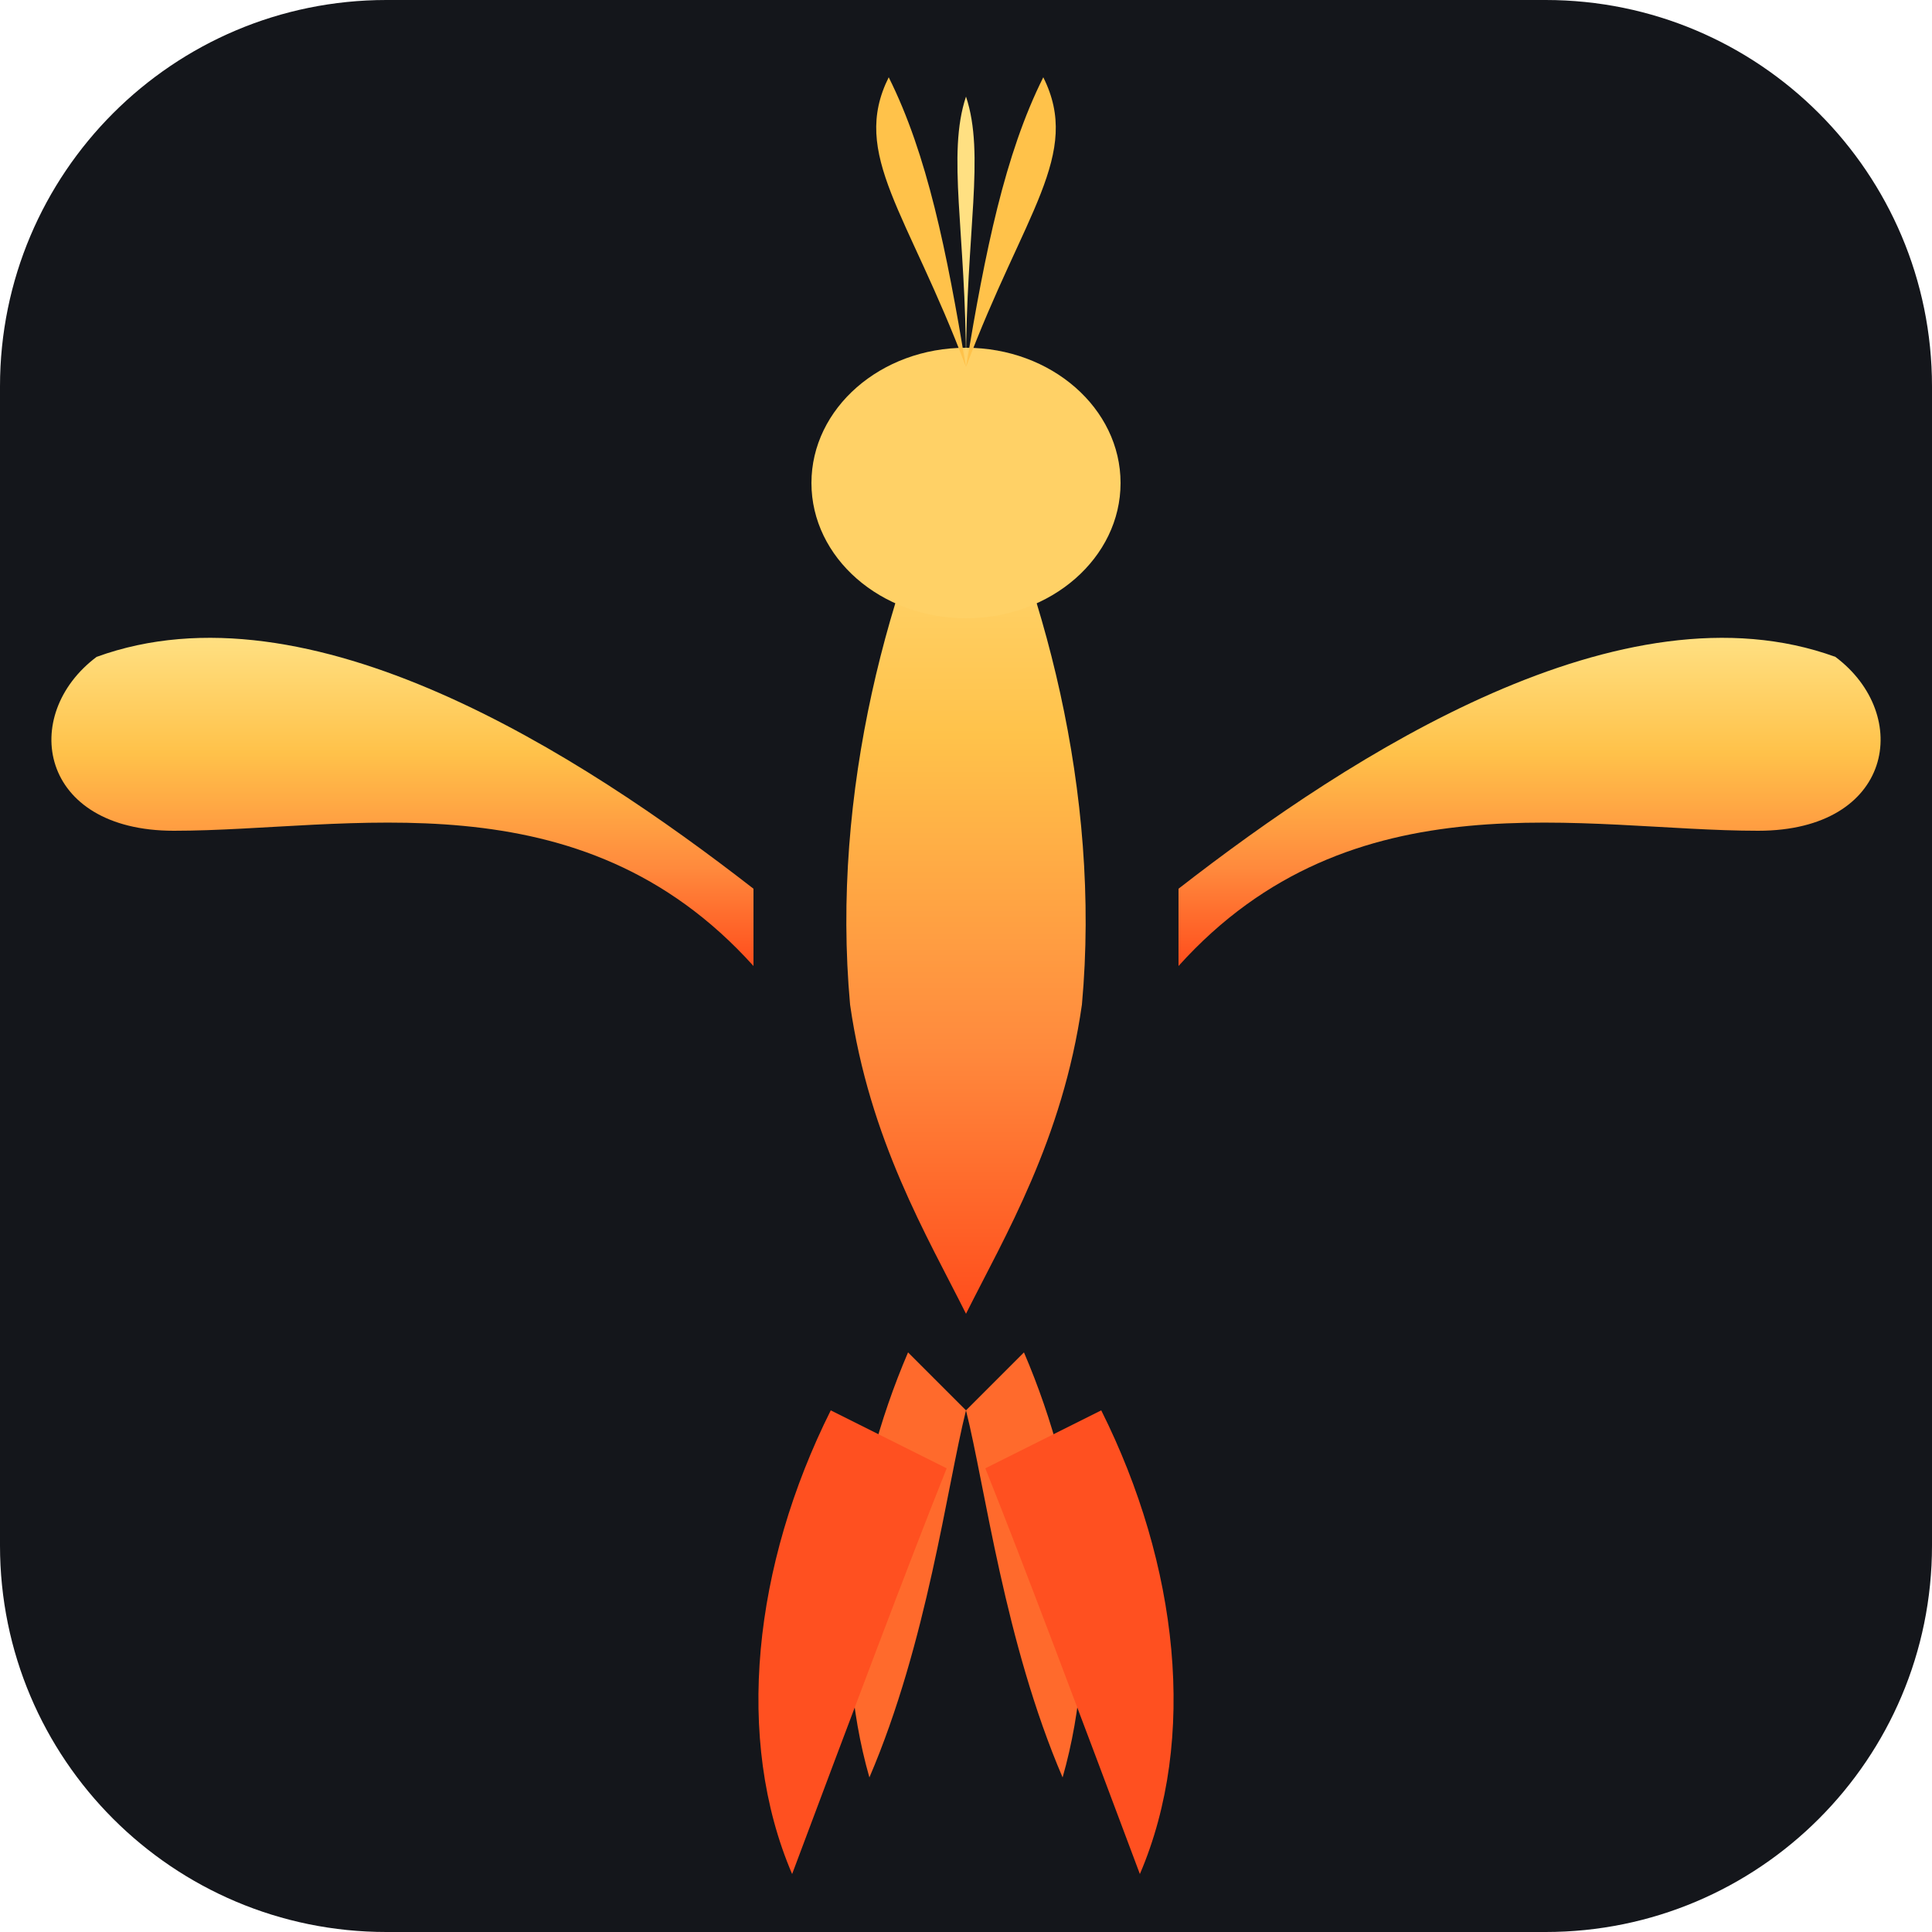
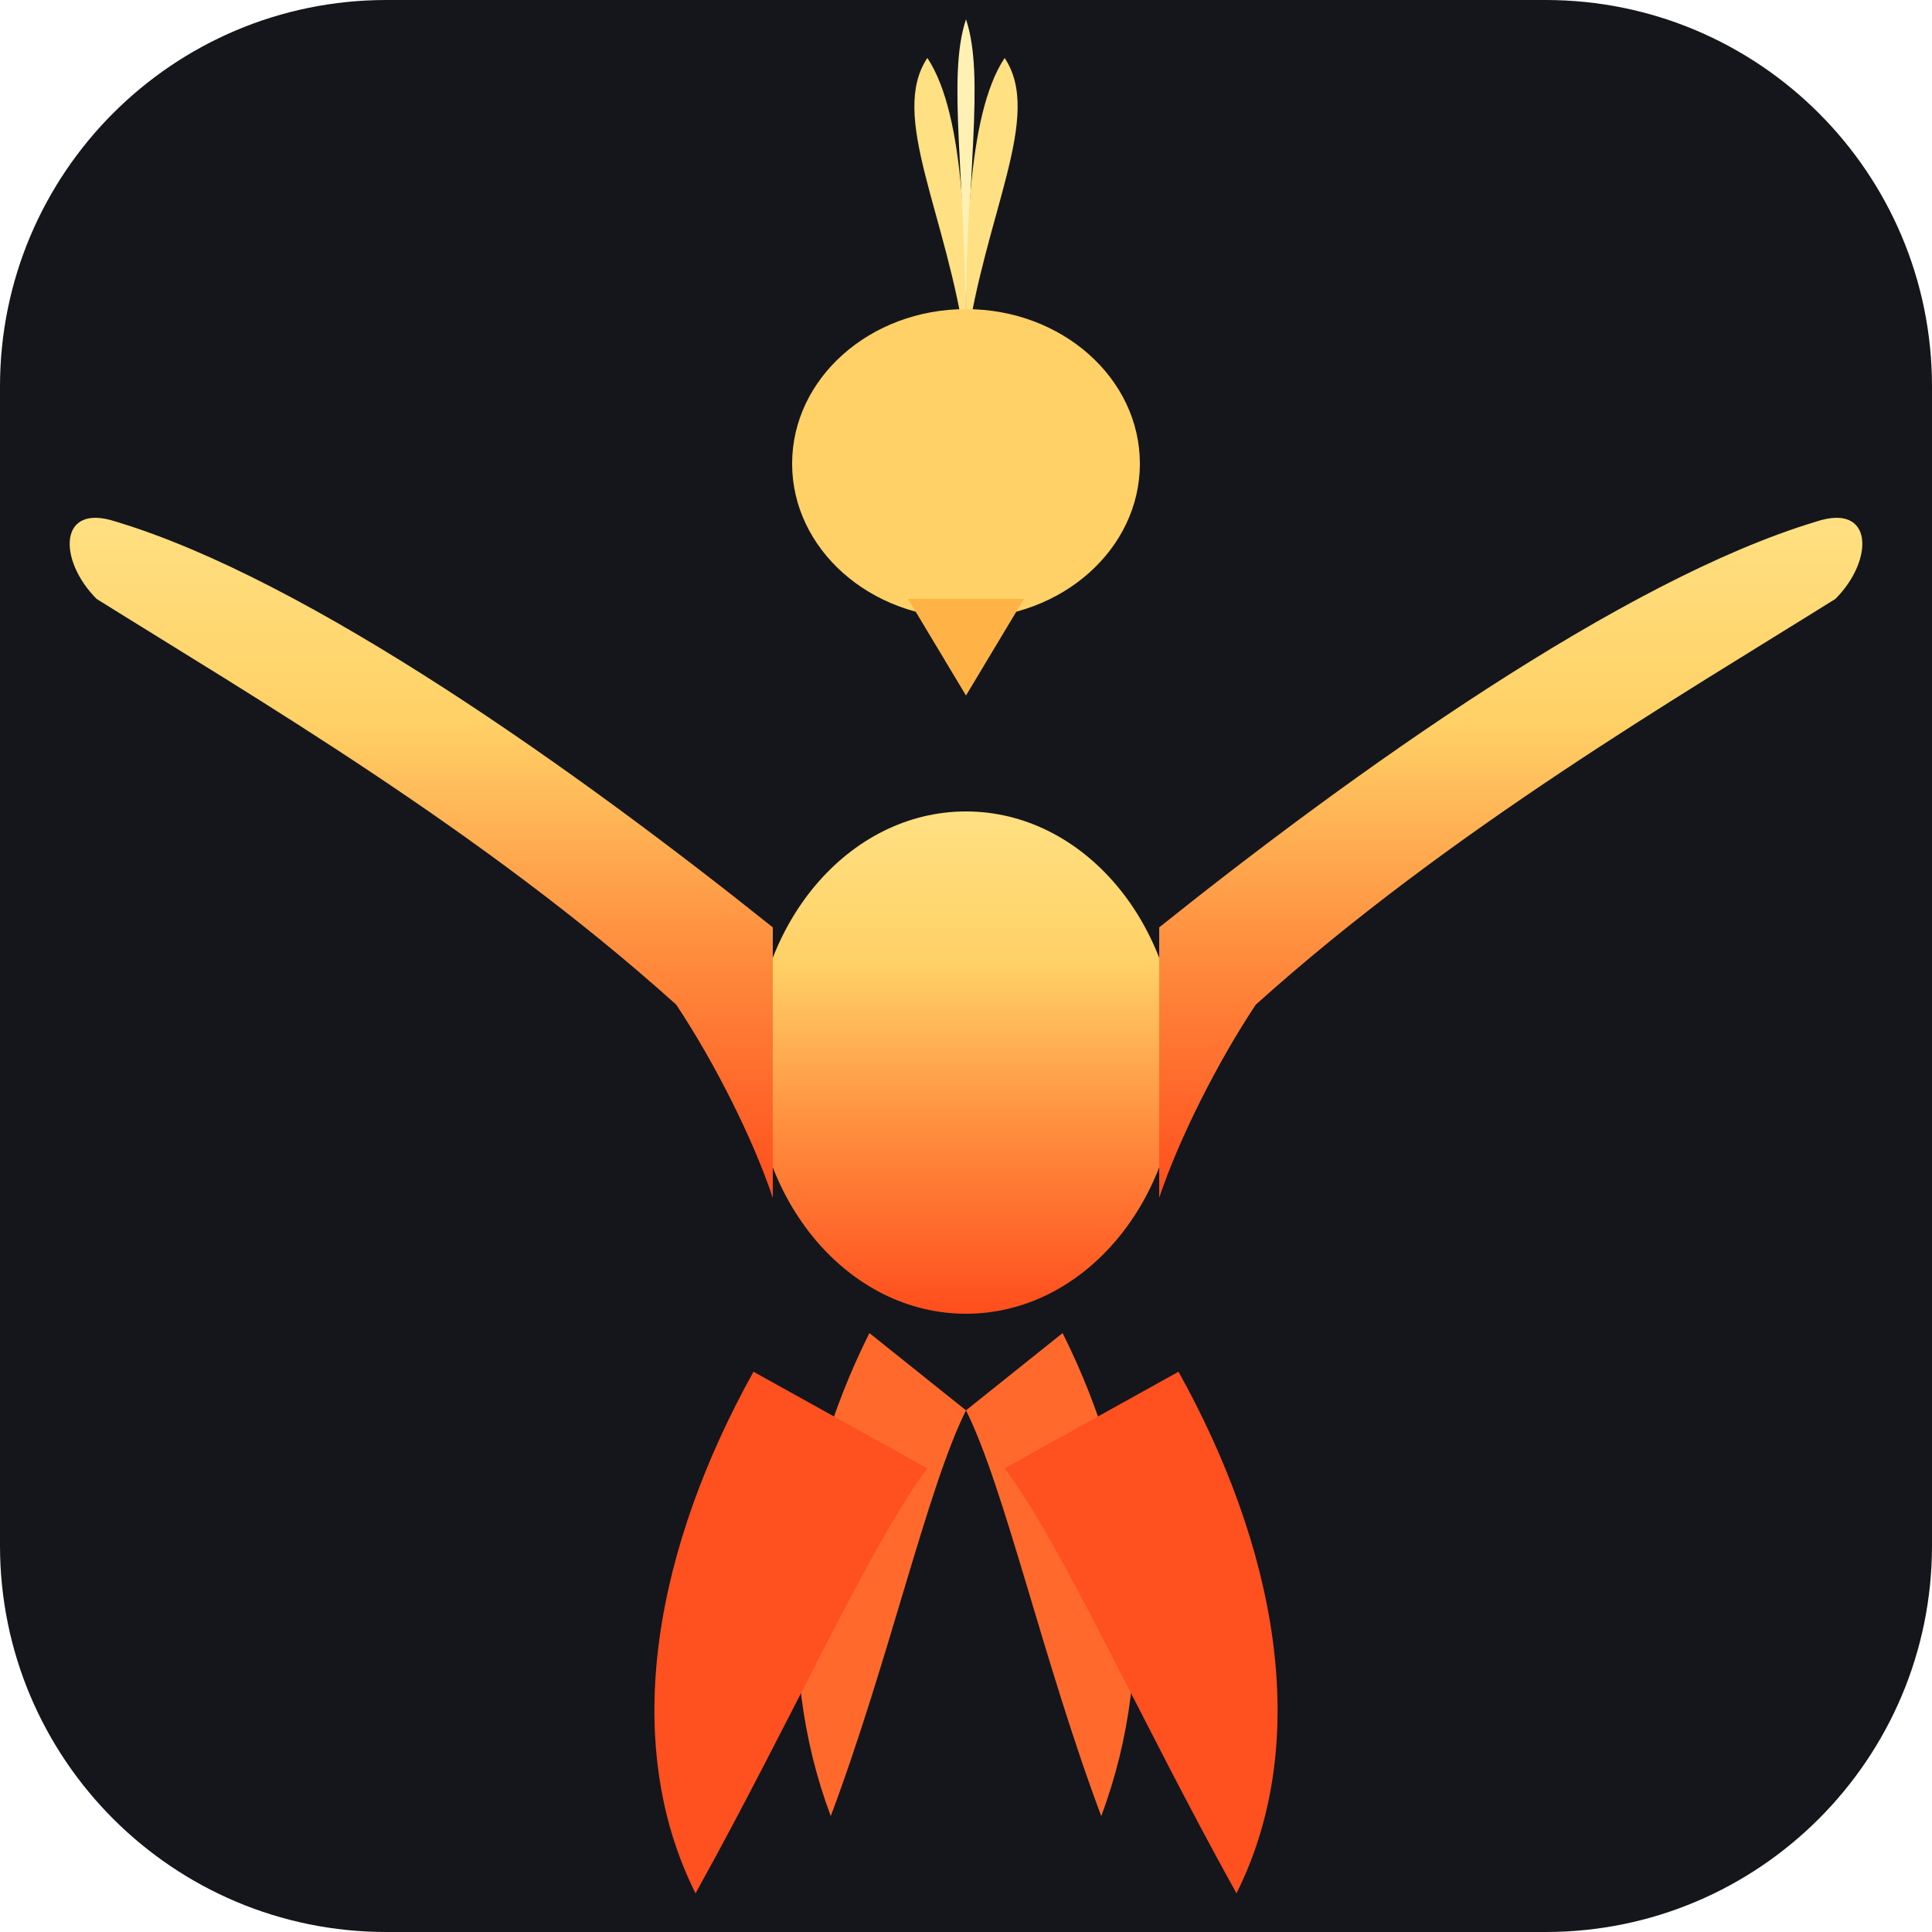
<svg xmlns="http://www.w3.org/2000/svg" viewBox="0 0 100 100">
  <defs>
    <linearGradient id="f" x1="0.5" y1="0" x2="0.5" y2="1">
      <stop offset="0%" stop-color="#ffe082" />
-       <stop offset="35%" stop-color="#ffc24a" />
-       <stop offset="70%" stop-color="#ff8a3d" />
+       <stop offset="30%" stop-color="#ffd166" />
+       <stop offset="65%" stop-color="#ff8a3d" />
      <stop offset="100%" stop-color="#ff4d1c" />
    </linearGradient>
  </defs>
  <rect width="100" height="100" rx="20" fill="#14161b" />
-   <path d="M39 46 C30 39 16 30 5 34            C1 37 2 43 9 43            C18 43 30 40 39 50Z" fill="url(#f)" />
-   <path d="M61 46 C70 39 84 30 95 34            C99 37 98 43 91 43            C82 43 70 40 61 50Z" fill="url(#f)" />
-   <path d="M50 22 C46 30 43 41 44 52            C45 59 48 64 50 68            C52 64 55 59 56 52            C57 41 54 30 50 22Z" fill="url(#f)" />
-   <ellipse cx="50" cy="25" rx="8" ry="7" fill="#ffd166" />
-   <path d="M50 19 C50 12 49 8 50 5 C51 8 50 12 50 19Z" fill="#ffe082" />
-   <path d="M50 19 C47 11 44 8 46 4 C48 8 49 13 50 19Z" fill="#ffc24a" />
-   <path d="M50 19 C53 11 56 8 54 4 C52 8 51 13 50 19Z" fill="#ffc24a" />
-   <path d="M50 68 C50 75 50 83 50 89 C50 83 50 75 50 68Z" fill="#ff8a3d" />
-   <path d="M47 70 C44 77 43 85 45 92 C48 85 49 77 50 73Z" fill="#ff6a2c" />
-   <path d="M53 70 C56 77 57 85 55 92 C52 85 51 77 50 73Z" fill="#ff6a2c" />
-   <path d="M43 73 C39 81 38 90 41 97 C44 89 47 81 49 76Z" fill="#ff5020" />
-   <path d="M57 73 C61 81 62 90 59 97 C56 89 53 81 51 76Z" fill="#ff5020" />
+   <path d="M50 18 C49 11 46  6 48  3 C50  6 50 13 50 18Z" fill="#ffe082" />
+   <path d="M50 18 C50  9 49  4 50  1 C51  4 50  9 50 18Z" fill="#fff0b3" />
+   <path d="M50 18 C51 11 54  6 52  3 C50  6 50 13 50 18Z" fill="#ffe082" />
+   <ellipse cx="50" cy="24" rx="9" ry="8" fill="#ffd166" />
+   <path d="M47 31 L50 36 L53 31Z" fill="#ffb347" />
+   <ellipse cx="50" cy="55" rx="11" ry="13" fill="url(#f)" />
+   <path d="M40 48 C30 40 16 30 6 27 C3 26 3 29 5 31 C13 36 25 43 35 52 C37 55 39 59 40 62Z" fill="url(#f)" />
+   <path d="M60 48 C70 40 84 30 94 27 C97 26 97 29 95 31 C87 36 75 43 65 52 C63 55 61 59 60 62Z" fill="url(#f)" />
+   <path d="M50 67 C50 75 50 84 50 92 C50 84 50 75 50 67Z" fill="#ff8a3d" />
+   <path d="M45 69 C41 77 40 86 43 94 C46 86 48 77 50 73Z" fill="#ff6a2c" />
+   <path d="M55 69 C59 77 60 86 57 94 C54 86 52 77 50 73Z" fill="#ff6a2c" />
+   <path d="M39 71 C34 80 32 90 36 98 C41 89 45 80 48 76Z" fill="#ff5020" />
+   <path d="M61 71 C66 80 68 90 64 98 C59 89 55 80 52 76Z" fill="#ff5020" />
</svg>
